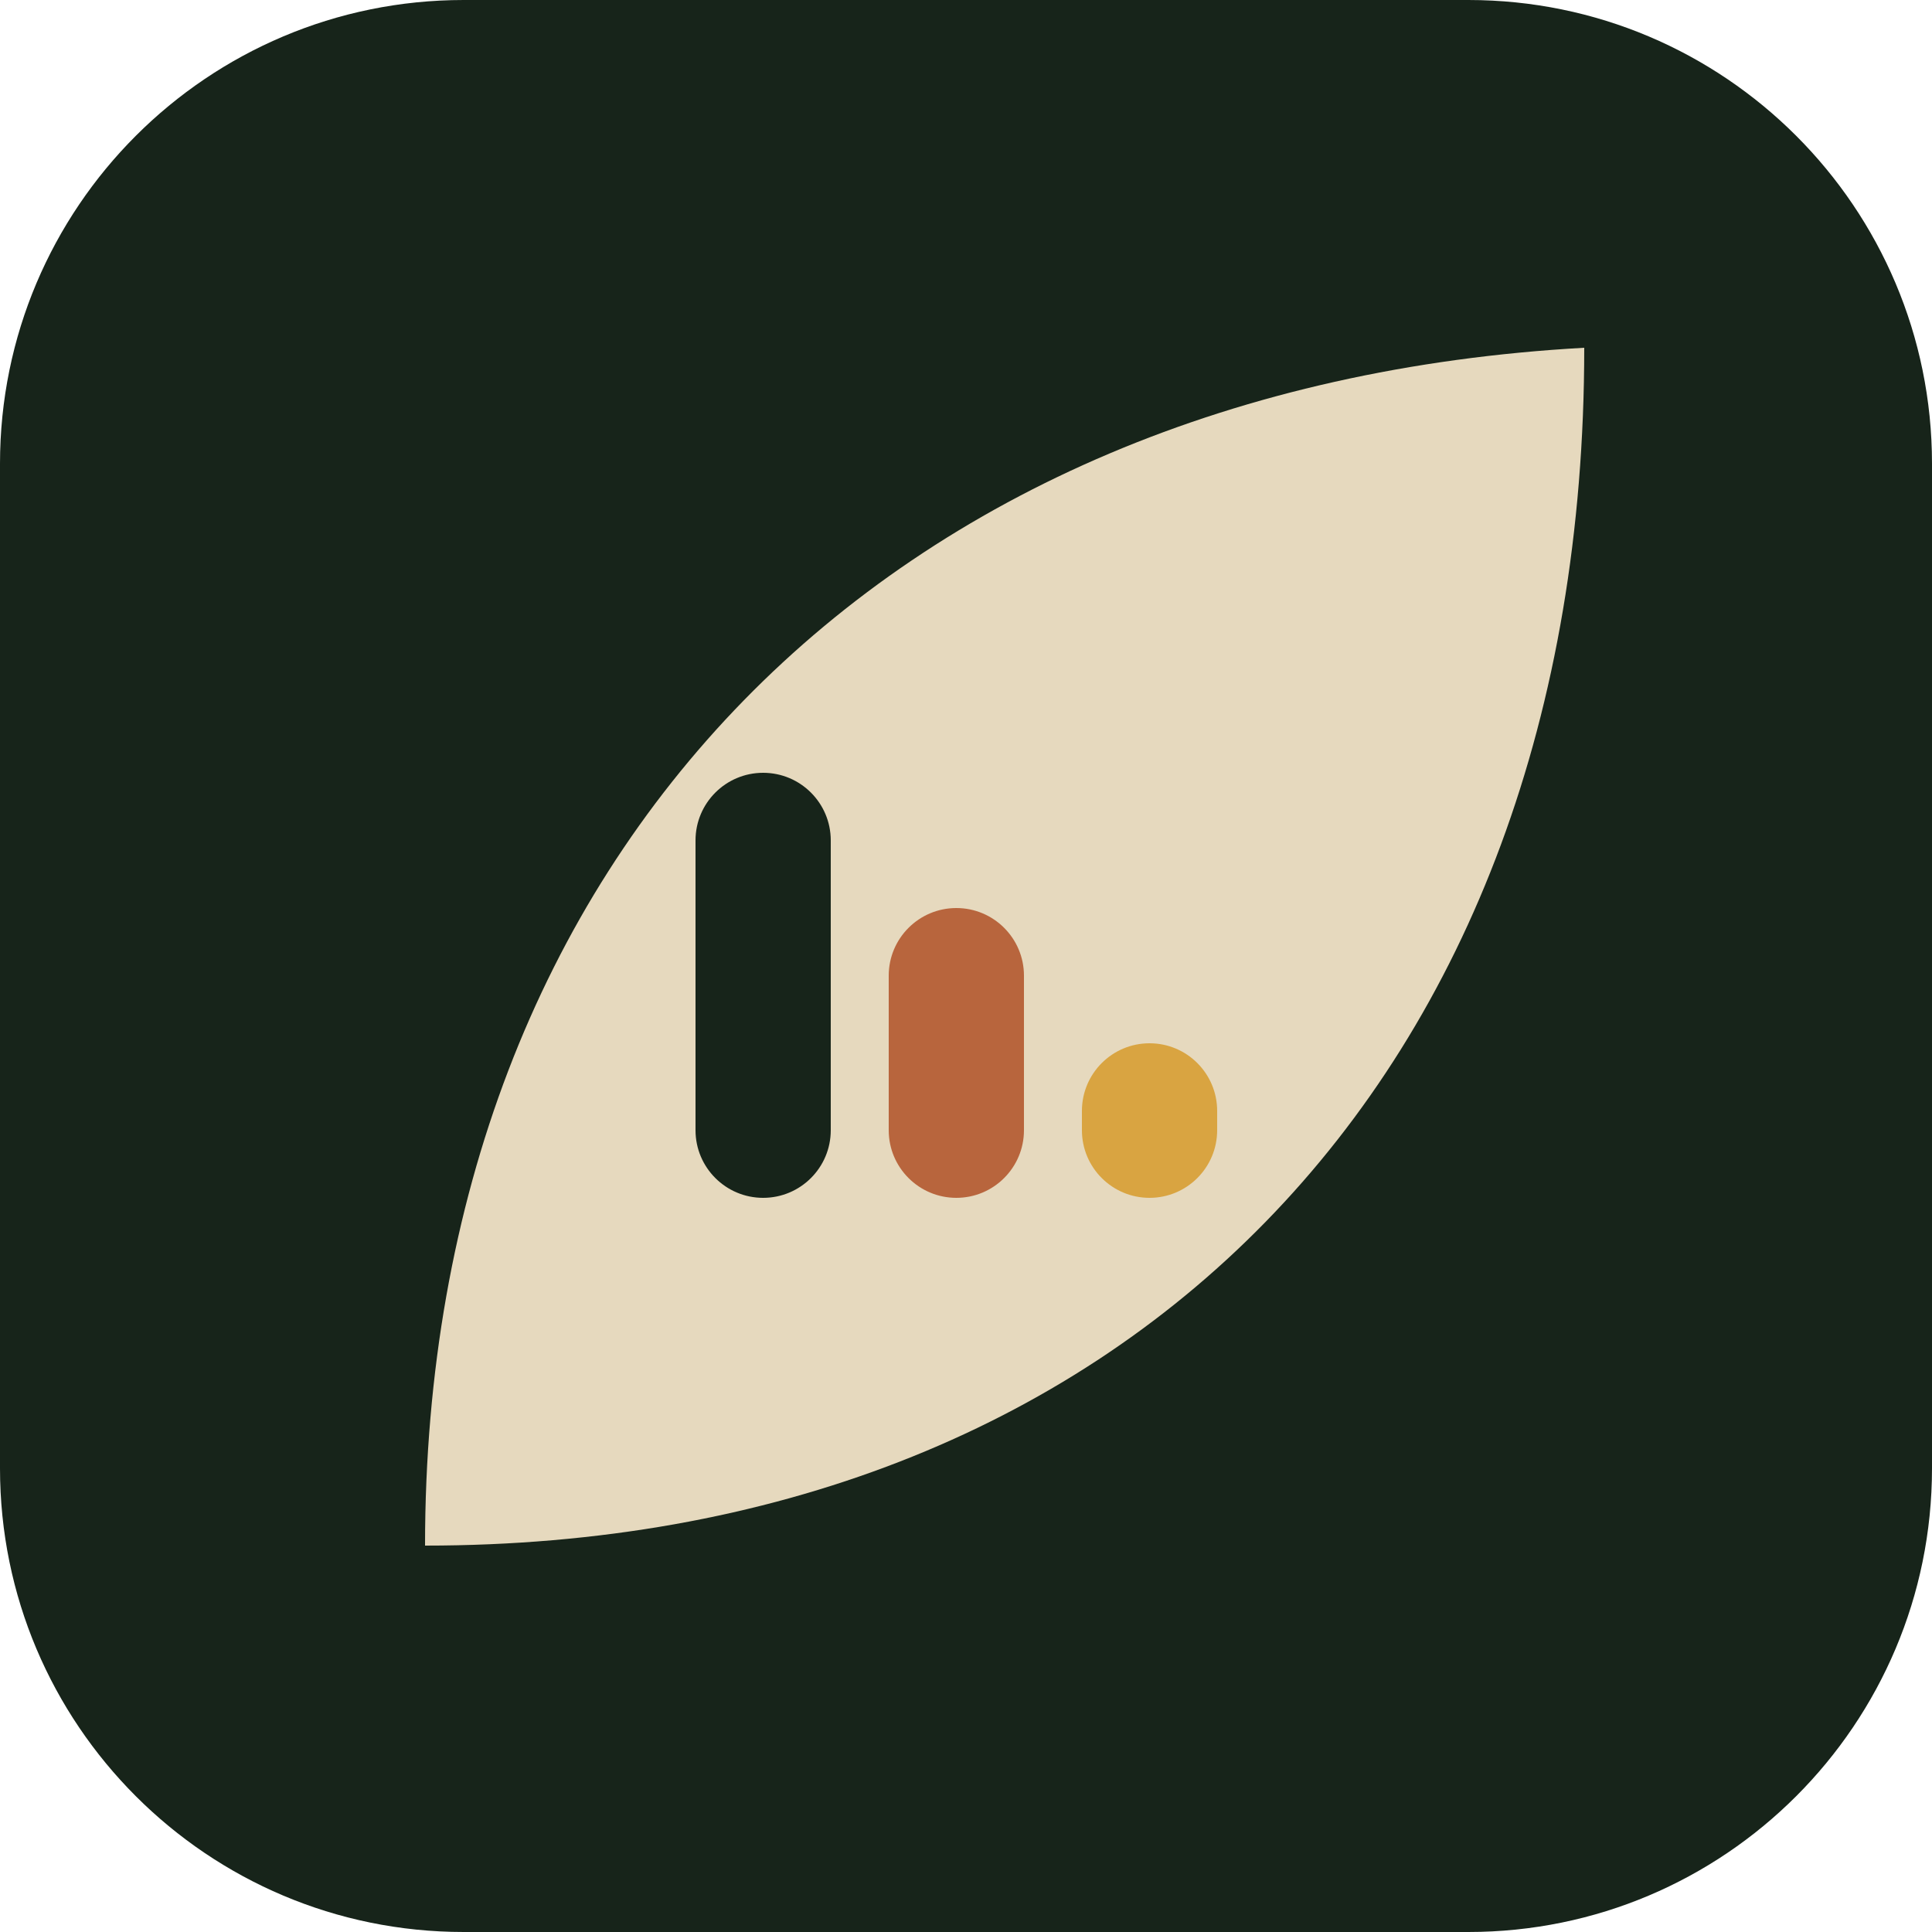
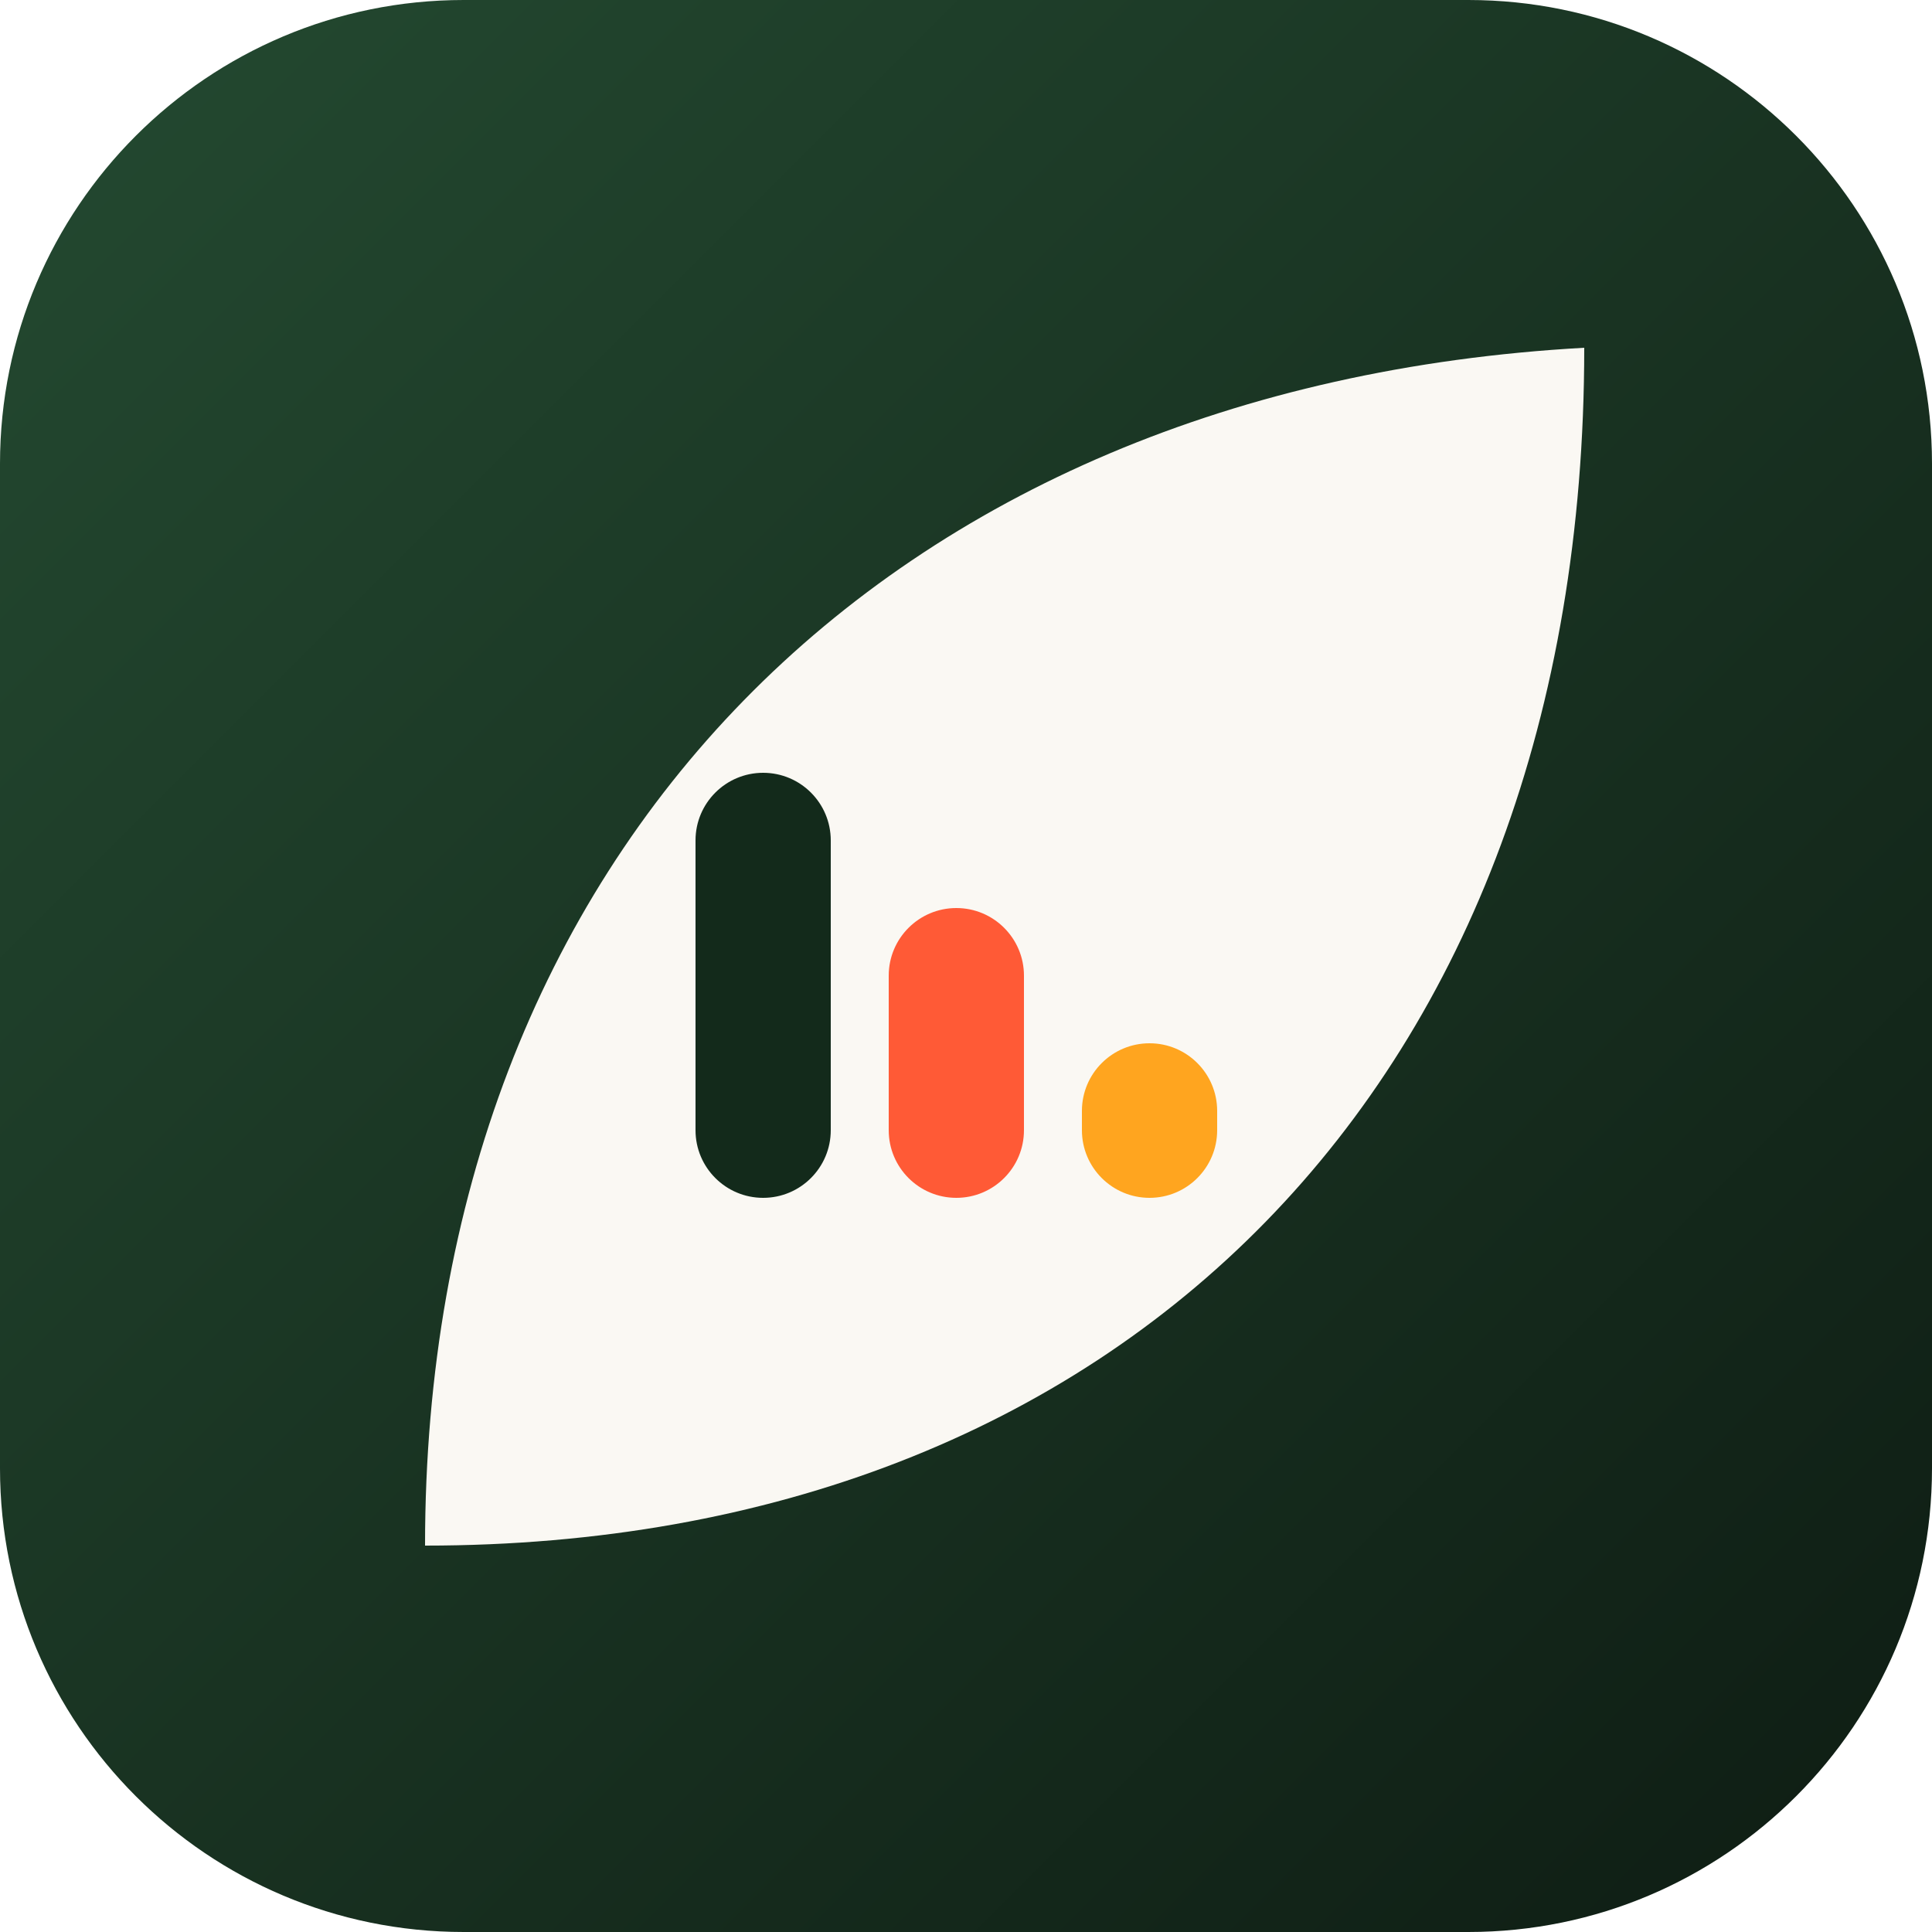
<svg xmlns="http://www.w3.org/2000/svg" viewBox="0 0 100 100">
-   <rect width="100" height="100" rx="24" fill="#17241A" />
-   <path d="M22 80C22 44 46 20 82 18c0 38-24 62-60 62Z" fill="#E6D9BE" />
-   <rect x="36" y="40" width="7" height="22" rx="3.5" fill="#17241A" />
-   <rect x="46" y="47" width="7" height="15" rx="3.5" fill="#B8653D" />
-   <rect x="56" y="54" width="7" height="8" rx="3.5" fill="#D9A441" />
+   <defs>
+     <linearGradient id="g" x1="0" y1="0" x2="1" y2="1">
+       <stop offset="0" stop-color="#244A31" />
+       <stop offset="1" stop-color="#0E1C13" />
+     </linearGradient>
+   </defs>
+   <rect width="100" height="100" rx="24" fill="url(#g)" />
+   <path d="M22 80C22 44 46 20 82 18c0 38-24 62-60 62Z" fill="#FAF8F3" />
+   <rect x="36" y="40" width="7" height="22" rx="3.5" fill="#132A1B" />
+   <rect x="46" y="47" width="7" height="15" rx="3.5" fill="#FF5A36" />
+   <rect x="56" y="54" width="7" height="8" rx="3.5" fill="#FFA51F" />
</svg>
